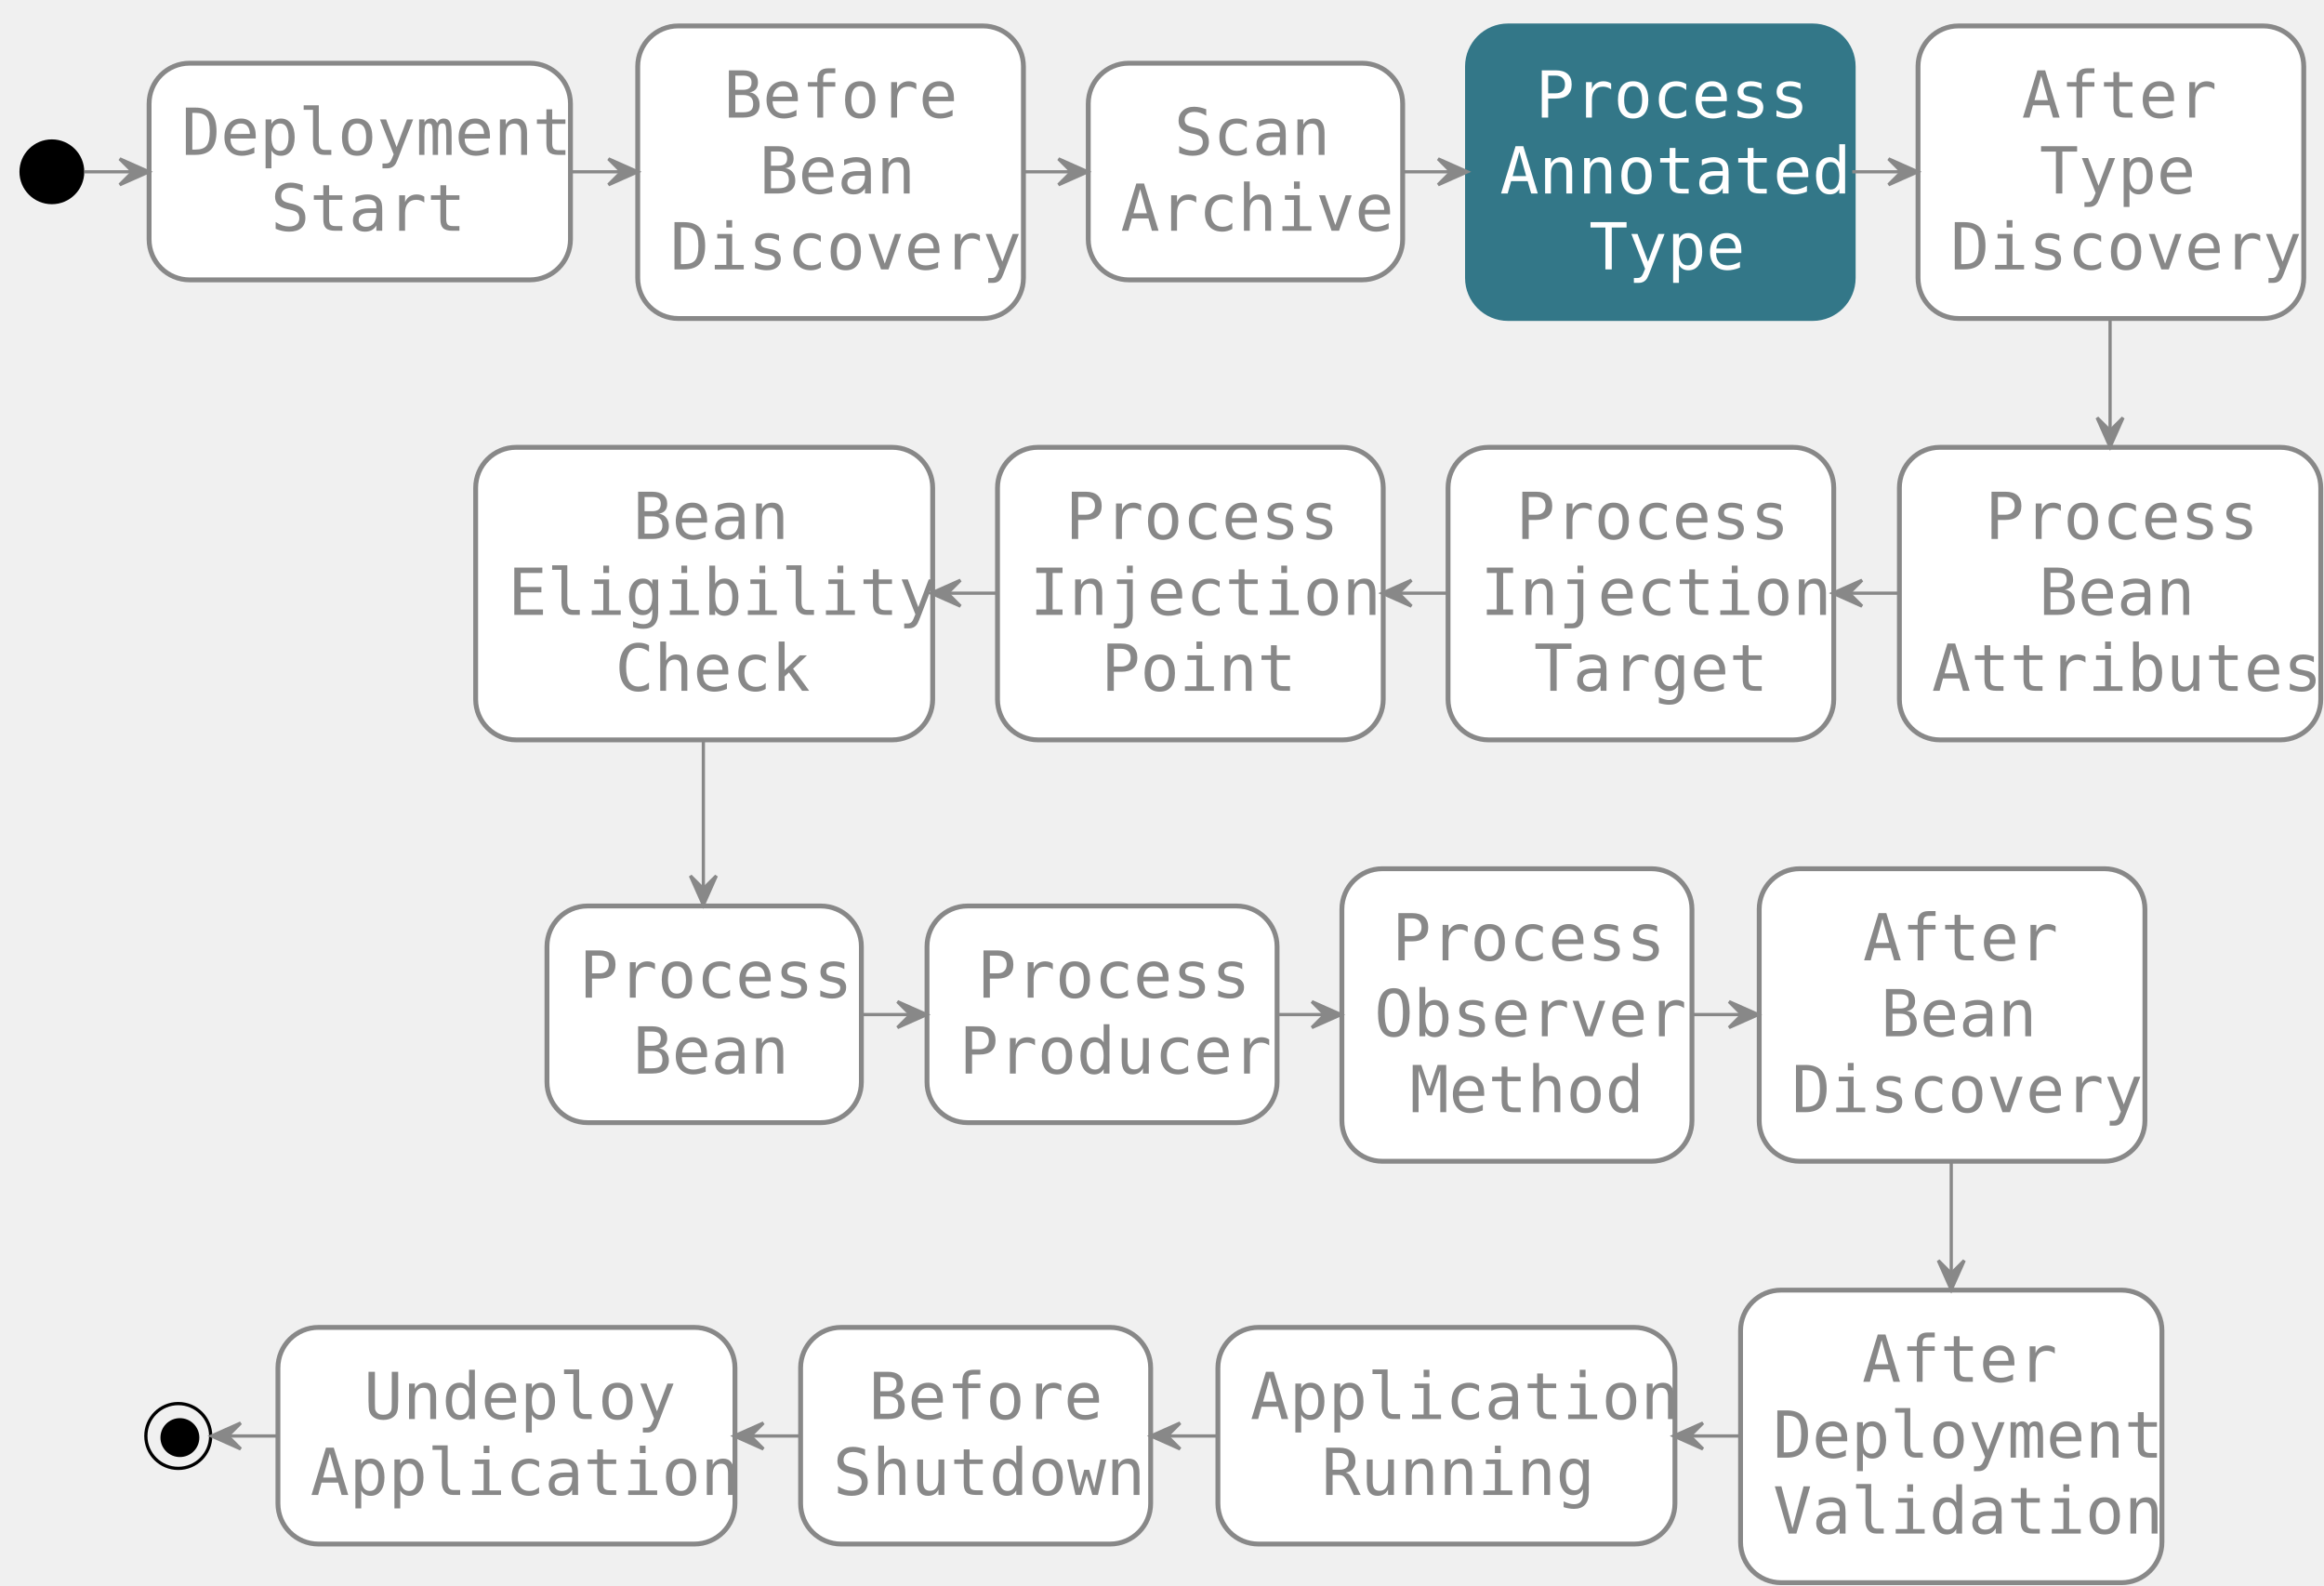
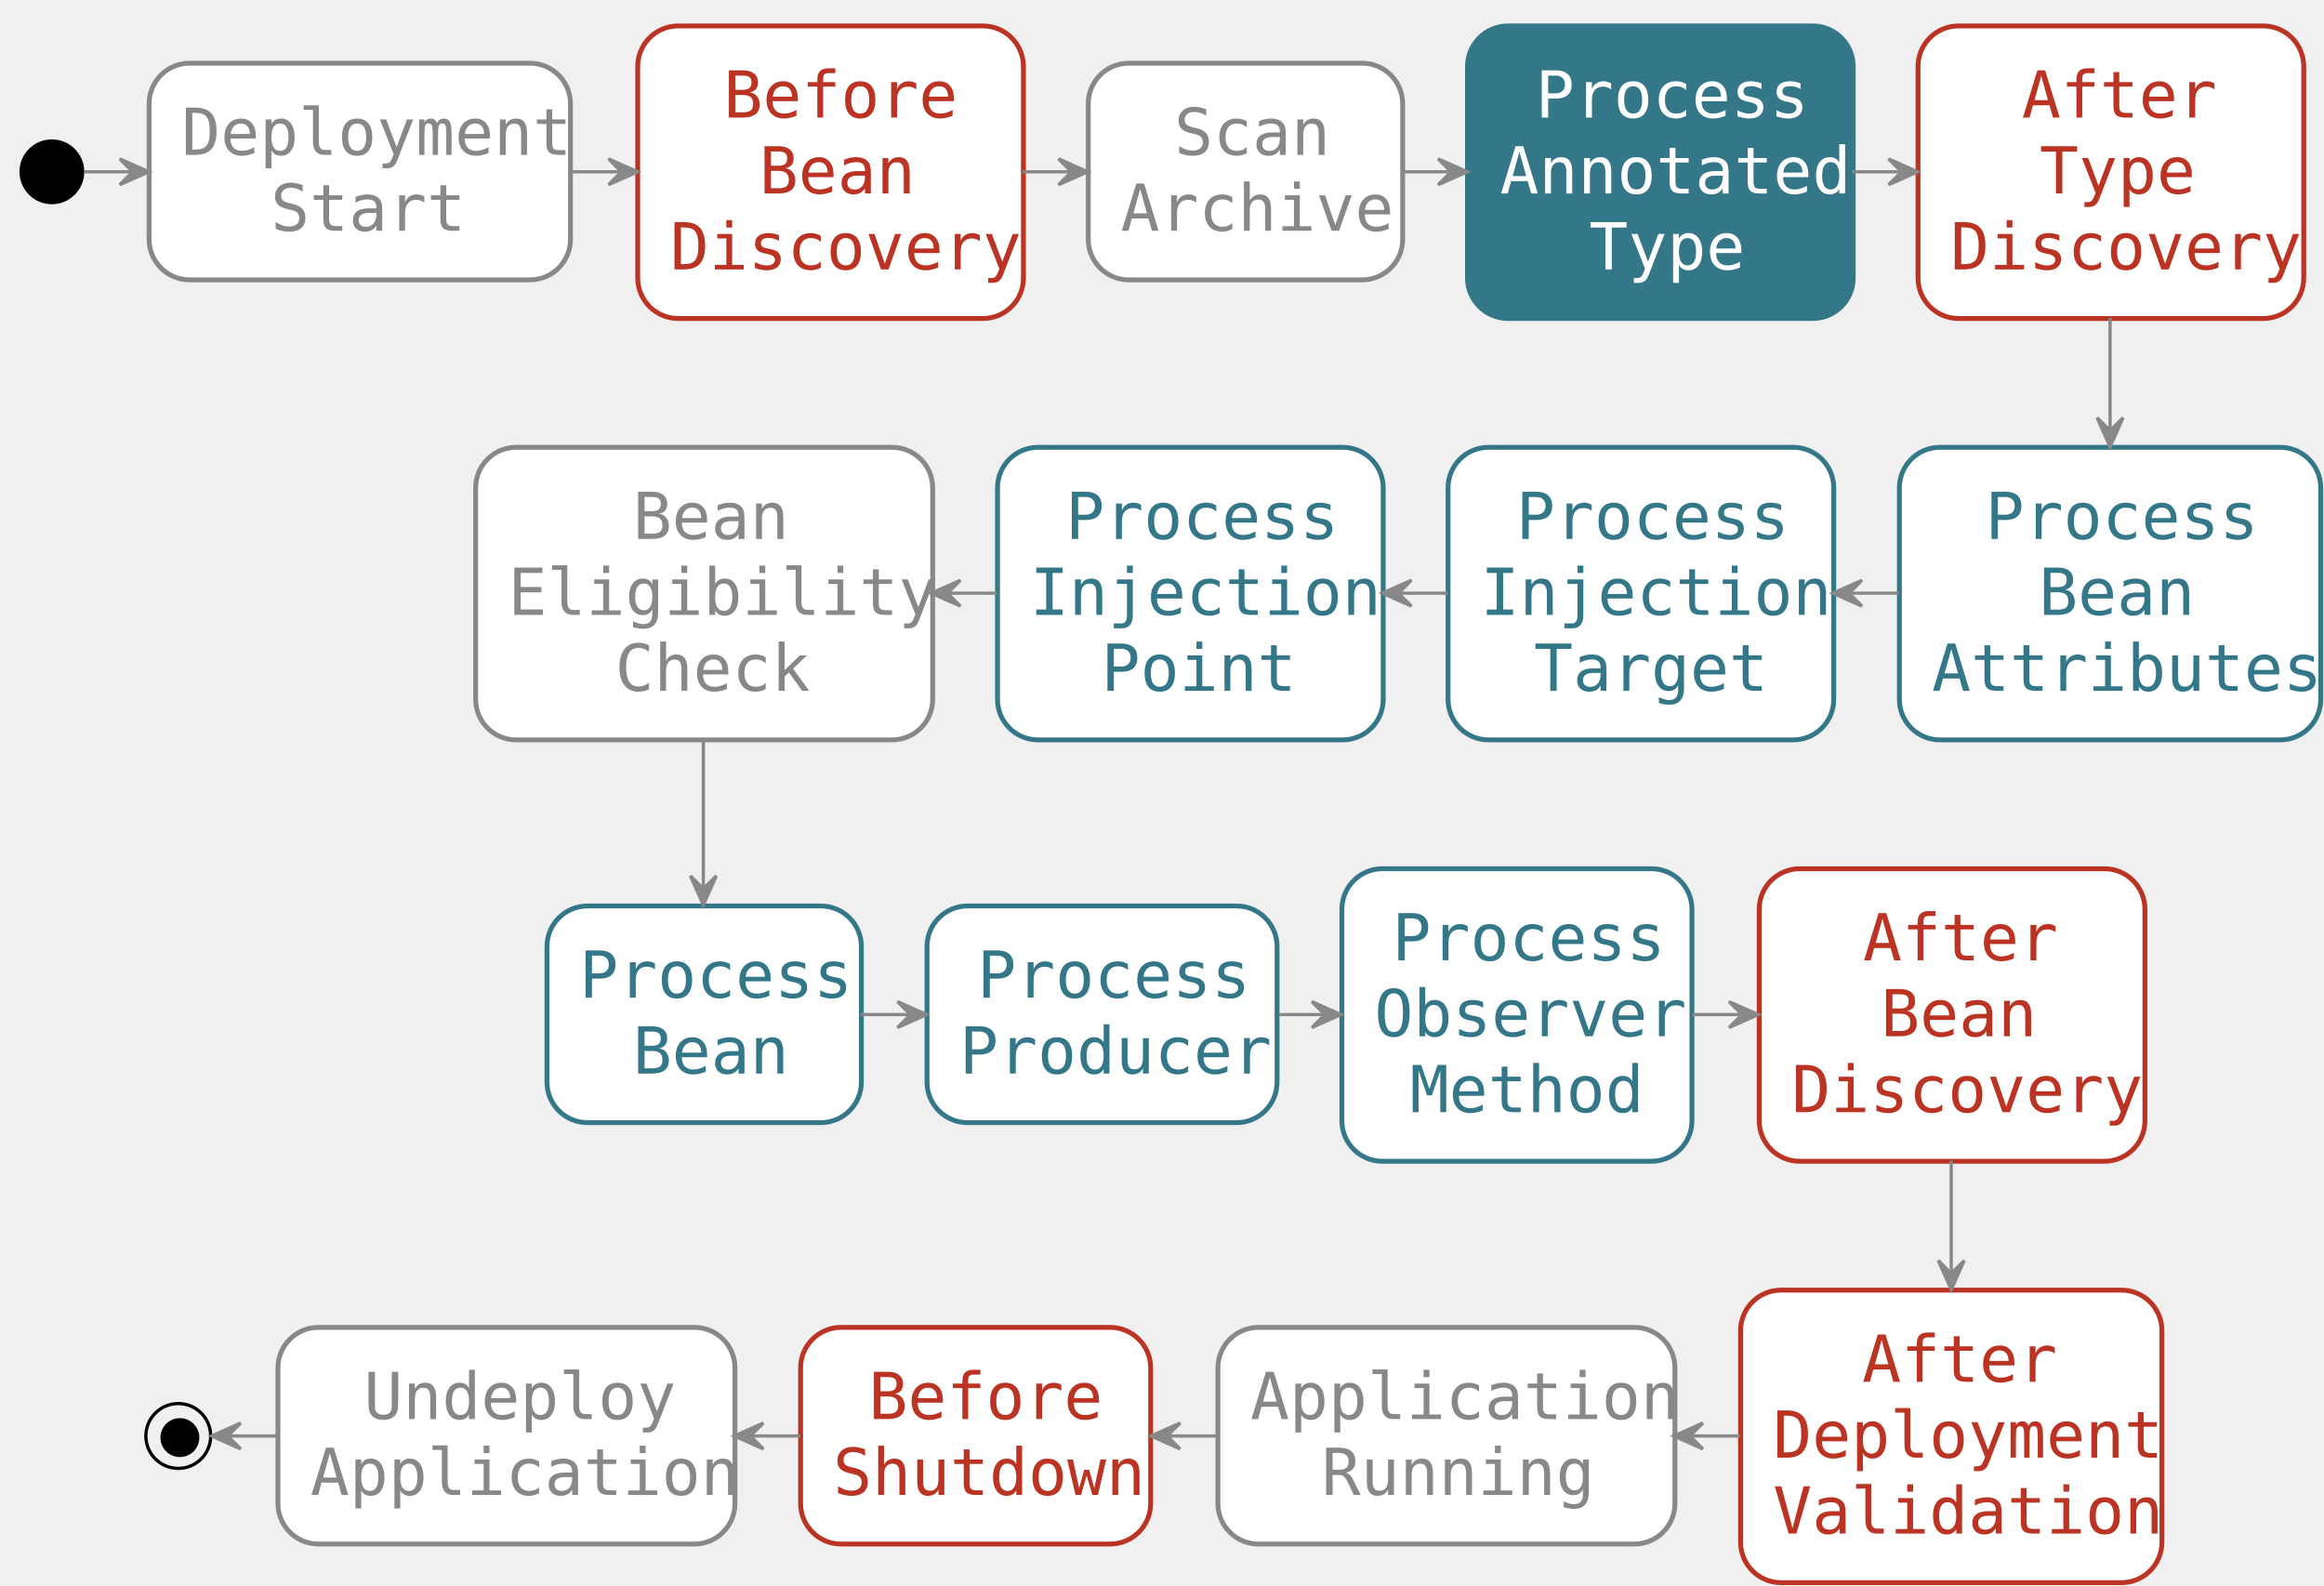
<svg xmlns="http://www.w3.org/2000/svg" height="489pt" style="width:717px;height:489px;" version="1.1" viewBox="0 0 717 489" width="717pt">
  <defs />
  <g>
    <ellipse cx="16" cy="53" fill="#000000" rx="10" ry="10" style="stroke: none; stroke-width: 1.0;" />
    <rect fill="#FFFFFF" height="66.836" rx="12.5" ry="12.5" style="stroke: #888888; stroke-width: 1.5;" width="130" x="46" y="19.5" />
    <text fill="#888888" font-family="Consolas" font-size="20" lengthAdjust="spacingAndGlyphs" textLength="110" x="56" y="47.772">Deployment</text>
    <text fill="#888888" font-family="Consolas" font-size="20" lengthAdjust="spacingAndGlyphs" textLength="55" x="83.5" y="71.189">Start</text>
-     <rect fill="#FFFFFF" height="90.254" rx="12.5" ry="12.5" style="stroke: #888888; stroke-width: 1.5;" width="119" x="196.75" y="8" />
-     <text fill="#888888" font-family="Consolas" font-size="20" lengthAdjust="spacingAndGlyphs" textLength="66" x="223.25" y="36.272">Before</text>
-     <text fill="#888888" font-family="Consolas" font-size="20" lengthAdjust="spacingAndGlyphs" textLength="44" x="234.25" y="59.69">Bean</text>
-     <text fill="#888888" font-family="Consolas" font-size="20" lengthAdjust="spacingAndGlyphs" textLength="99" x="206.75" y="83.107">Discovery</text>
+     <rect fill="#FFFFFF" height="90.254" rx="12.5" ry="12.5" style="stroke: #BB3322; stroke-width: 1.5;" width="119" x="196.75" y="8" />
+     <text fill="#BB3322" font-family="Consolas" font-size="20" lengthAdjust="spacingAndGlyphs" textLength="66" x="223.25" y="36.272">Before</text>
+     <text fill="#BB3322" font-family="Consolas" font-size="20" lengthAdjust="spacingAndGlyphs" textLength="44" x="234.25" y="59.69">Bean</text>
+     <text fill="#BB3322" font-family="Consolas" font-size="20" lengthAdjust="spacingAndGlyphs" textLength="99" x="206.75" y="83.107">Discovery</text>
    <rect fill="#FFFFFF" height="66.836" rx="12.5" ry="12.5" style="stroke: #888888; stroke-width: 1.5;" width="97" x="335.75" y="19.5" />
    <text fill="#888888" font-family="Consolas" font-size="20" lengthAdjust="spacingAndGlyphs" textLength="44" x="362.25" y="47.772">Scan</text>
    <text fill="#888888" font-family="Consolas" font-size="20" lengthAdjust="spacingAndGlyphs" textLength="77" x="345.75" y="71.189">Archive</text>
    <rect fill="#337788" height="90.254" rx="12.5" ry="12.5" style="stroke: #337788; stroke-width: 1.5;" width="119" x="452.75" y="8" />
    <text fill="#FFFFFF" font-family="Consolas" font-size="20" lengthAdjust="spacingAndGlyphs" textLength="77" x="473.75" y="36.272">Process</text>
    <text fill="#FFFFFF" font-family="Consolas" font-size="20" lengthAdjust="spacingAndGlyphs" textLength="99" x="462.75" y="59.69">Annotated</text>
    <text fill="#FFFFFF" font-family="Consolas" font-size="20" lengthAdjust="spacingAndGlyphs" textLength="44" x="490.25" y="83.107">Type</text>
-     <rect fill="#FFFFFF" height="90.254" rx="12.5" ry="12.5" style="stroke: #888888; stroke-width: 1.5;" width="119" x="591.75" y="8" />
-     <text fill="#888888" font-family="Consolas" font-size="20" lengthAdjust="spacingAndGlyphs" textLength="55" x="623.75" y="36.272">After</text>
-     <text fill="#888888" font-family="Consolas" font-size="20" lengthAdjust="spacingAndGlyphs" textLength="44" x="629.25" y="59.69">Type</text>
-     <text fill="#888888" font-family="Consolas" font-size="20" lengthAdjust="spacingAndGlyphs" textLength="99" x="601.75" y="83.107">Discovery</text>
-     <rect fill="#FFFFFF" height="90.254" rx="12.5" ry="12.5" style="stroke: #888888; stroke-width: 1.5;" width="130" x="586" y="138" />
-     <text fill="#888888" font-family="Consolas" font-size="20" lengthAdjust="spacingAndGlyphs" textLength="77" x="612.5" y="166.272">Process</text>
-     <text fill="#888888" font-family="Consolas" font-size="20" lengthAdjust="spacingAndGlyphs" textLength="44" x="629" y="189.69">Bean</text>
-     <text fill="#888888" font-family="Consolas" font-size="20" lengthAdjust="spacingAndGlyphs" textLength="110" x="596" y="213.107">Attributes</text>
-     <rect fill="#FFFFFF" height="90.254" rx="12.5" ry="12.5" style="stroke: #888888; stroke-width: 1.5;" width="119" x="446.75" y="138" />
-     <text fill="#888888" font-family="Consolas" font-size="20" lengthAdjust="spacingAndGlyphs" textLength="77" x="467.75" y="166.272">Process</text>
-     <text fill="#888888" font-family="Consolas" font-size="20" lengthAdjust="spacingAndGlyphs" textLength="99" x="456.75" y="189.69">Injection</text>
-     <text fill="#888888" font-family="Consolas" font-size="20" lengthAdjust="spacingAndGlyphs" textLength="66" x="473.25" y="213.107">Target</text>
-     <rect fill="#FFFFFF" height="90.254" rx="12.5" ry="12.5" style="stroke: #888888; stroke-width: 1.5;" width="119" x="307.75" y="138" />
-     <text fill="#888888" font-family="Consolas" font-size="20" lengthAdjust="spacingAndGlyphs" textLength="77" x="328.75" y="166.272">Process</text>
-     <text fill="#888888" font-family="Consolas" font-size="20" lengthAdjust="spacingAndGlyphs" textLength="99" x="317.75" y="189.69">Injection</text>
-     <text fill="#888888" font-family="Consolas" font-size="20" lengthAdjust="spacingAndGlyphs" textLength="55" x="339.75" y="213.107">Point</text>
+     <rect fill="#FFFFFF" height="90.254" rx="12.5" ry="12.5" style="stroke: #BB3322; stroke-width: 1.5;" width="119" x="591.75" y="8" />
+     <text fill="#BB3322" font-family="Consolas" font-size="20" lengthAdjust="spacingAndGlyphs" textLength="55" x="623.75" y="36.272">After</text>
+     <text fill="#BB3322" font-family="Consolas" font-size="20" lengthAdjust="spacingAndGlyphs" textLength="44" x="629.25" y="59.69">Type</text>
+     <text fill="#BB3322" font-family="Consolas" font-size="20" lengthAdjust="spacingAndGlyphs" textLength="99" x="601.75" y="83.107">Discovery</text>
+     <rect fill="#FFFFFF" height="90.254" rx="12.5" ry="12.5" style="stroke: #337788; stroke-width: 1.5;" width="130" x="586" y="138" />
+     <text fill="#337788" font-family="Consolas" font-size="20" lengthAdjust="spacingAndGlyphs" textLength="77" x="612.5" y="166.272">Process</text>
+     <text fill="#337788" font-family="Consolas" font-size="20" lengthAdjust="spacingAndGlyphs" textLength="44" x="629" y="189.69">Bean</text>
+     <text fill="#337788" font-family="Consolas" font-size="20" lengthAdjust="spacingAndGlyphs" textLength="110" x="596" y="213.107">Attributes</text>
+     <rect fill="#FFFFFF" height="90.254" rx="12.5" ry="12.5" style="stroke: #337788; stroke-width: 1.5;" width="119" x="446.75" y="138" />
+     <text fill="#337788" font-family="Consolas" font-size="20" lengthAdjust="spacingAndGlyphs" textLength="77" x="467.75" y="166.272">Process</text>
+     <text fill="#337788" font-family="Consolas" font-size="20" lengthAdjust="spacingAndGlyphs" textLength="99" x="456.75" y="189.69">Injection</text>
+     <text fill="#337788" font-family="Consolas" font-size="20" lengthAdjust="spacingAndGlyphs" textLength="66" x="473.25" y="213.107">Target</text>
+     <rect fill="#FFFFFF" height="90.254" rx="12.5" ry="12.5" style="stroke: #337788; stroke-width: 1.5;" width="119" x="307.75" y="138" />
+     <text fill="#337788" font-family="Consolas" font-size="20" lengthAdjust="spacingAndGlyphs" textLength="77" x="328.75" y="166.272">Process</text>
+     <text fill="#337788" font-family="Consolas" font-size="20" lengthAdjust="spacingAndGlyphs" textLength="99" x="317.75" y="189.69">Injection</text>
+     <text fill="#337788" font-family="Consolas" font-size="20" lengthAdjust="spacingAndGlyphs" textLength="55" x="339.75" y="213.107">Point</text>
    <rect fill="#FFFFFF" height="90.254" rx="12.5" ry="12.5" style="stroke: #888888; stroke-width: 1.5;" width="141" x="146.75" y="138" />
    <text fill="#888888" font-family="Consolas" font-size="20" lengthAdjust="spacingAndGlyphs" textLength="44" x="195.25" y="166.272">Bean</text>
    <text fill="#888888" font-family="Consolas" font-size="20" lengthAdjust="spacingAndGlyphs" textLength="121" x="156.75" y="189.69">Eligibility</text>
    <text fill="#888888" font-family="Consolas" font-size="20" lengthAdjust="spacingAndGlyphs" textLength="55" x="189.75" y="213.107">Check</text>
-     <rect fill="#FFFFFF" height="66.836" rx="12.5" ry="12.5" style="stroke: #888888; stroke-width: 1.5;" width="97" x="168.75" y="279.5" />
-     <text fill="#888888" font-family="Consolas" font-size="20" lengthAdjust="spacingAndGlyphs" textLength="77" x="178.75" y="307.772">Process</text>
-     <text fill="#888888" font-family="Consolas" font-size="20" lengthAdjust="spacingAndGlyphs" textLength="44" x="195.25" y="331.19">Bean</text>
-     <rect fill="#FFFFFF" height="66.836" rx="12.5" ry="12.5" style="stroke: #888888; stroke-width: 1.5;" width="108" x="286" y="279.5" />
-     <text fill="#888888" font-family="Consolas" font-size="20" lengthAdjust="spacingAndGlyphs" textLength="77" x="301.5" y="307.772">Process</text>
-     <text fill="#888888" font-family="Consolas" font-size="20" lengthAdjust="spacingAndGlyphs" textLength="88" x="296" y="331.19">Producer</text>
-     <rect fill="#FFFFFF" height="90.254" rx="12.5" ry="12.5" style="stroke: #888888; stroke-width: 1.5;" width="108" x="414" y="268" />
-     <text fill="#888888" font-family="Consolas" font-size="20" lengthAdjust="spacingAndGlyphs" textLength="77" x="429.5" y="296.272">Process</text>
-     <text fill="#888888" font-family="Consolas" font-size="20" lengthAdjust="spacingAndGlyphs" textLength="88" x="424" y="319.69">Observer</text>
-     <text fill="#888888" font-family="Consolas" font-size="20" lengthAdjust="spacingAndGlyphs" textLength="66" x="435" y="343.107">Method</text>
-     <rect fill="#FFFFFF" height="90.254" rx="12.5" ry="12.5" style="stroke: #888888; stroke-width: 1.5;" width="119" x="542.75" y="268" />
-     <text fill="#888888" font-family="Consolas" font-size="20" lengthAdjust="spacingAndGlyphs" textLength="55" x="574.75" y="296.272">After</text>
-     <text fill="#888888" font-family="Consolas" font-size="20" lengthAdjust="spacingAndGlyphs" textLength="44" x="580.25" y="319.69">Bean</text>
-     <text fill="#888888" font-family="Consolas" font-size="20" lengthAdjust="spacingAndGlyphs" textLength="99" x="552.75" y="343.107">Discovery</text>
-     <rect fill="#FFFFFF" height="90.254" rx="12.5" ry="12.5" style="stroke: #888888; stroke-width: 1.5;" width="130" x="537" y="398" />
-     <text fill="#888888" font-family="Consolas" font-size="20" lengthAdjust="spacingAndGlyphs" textLength="55" x="574.5" y="426.272">After</text>
-     <text fill="#888888" font-family="Consolas" font-size="20" lengthAdjust="spacingAndGlyphs" textLength="110" x="547" y="449.69">Deployment</text>
-     <text fill="#888888" font-family="Consolas" font-size="20" lengthAdjust="spacingAndGlyphs" textLength="110" x="547" y="473.107">Validation</text>
+     <rect fill="#FFFFFF" height="66.836" rx="12.5" ry="12.5" style="stroke: #337788; stroke-width: 1.5;" width="97" x="168.75" y="279.5" />
+     <text fill="#337788" font-family="Consolas" font-size="20" lengthAdjust="spacingAndGlyphs" textLength="77" x="178.75" y="307.772">Process</text>
+     <text fill="#337788" font-family="Consolas" font-size="20" lengthAdjust="spacingAndGlyphs" textLength="44" x="195.25" y="331.19">Bean</text>
+     <rect fill="#FFFFFF" height="66.836" rx="12.5" ry="12.5" style="stroke: #337788; stroke-width: 1.5;" width="108" x="286" y="279.5" />
+     <text fill="#337788" font-family="Consolas" font-size="20" lengthAdjust="spacingAndGlyphs" textLength="77" x="301.5" y="307.772">Process</text>
+     <text fill="#337788" font-family="Consolas" font-size="20" lengthAdjust="spacingAndGlyphs" textLength="88" x="296" y="331.19">Producer</text>
+     <rect fill="#FFFFFF" height="90.254" rx="12.5" ry="12.5" style="stroke: #337788; stroke-width: 1.5;" width="108" x="414" y="268" />
+     <text fill="#337788" font-family="Consolas" font-size="20" lengthAdjust="spacingAndGlyphs" textLength="77" x="429.5" y="296.272">Process</text>
+     <text fill="#337788" font-family="Consolas" font-size="20" lengthAdjust="spacingAndGlyphs" textLength="88" x="424" y="319.69">Observer</text>
+     <text fill="#337788" font-family="Consolas" font-size="20" lengthAdjust="spacingAndGlyphs" textLength="66" x="435" y="343.107">Method</text>
+     <rect fill="#FFFFFF" height="90.254" rx="12.5" ry="12.5" style="stroke: #BB3322; stroke-width: 1.5;" width="119" x="542.75" y="268" />
+     <text fill="#BB3322" font-family="Consolas" font-size="20" lengthAdjust="spacingAndGlyphs" textLength="55" x="574.75" y="296.272">After</text>
+     <text fill="#BB3322" font-family="Consolas" font-size="20" lengthAdjust="spacingAndGlyphs" textLength="44" x="580.25" y="319.69">Bean</text>
+     <text fill="#BB3322" font-family="Consolas" font-size="20" lengthAdjust="spacingAndGlyphs" textLength="99" x="552.75" y="343.107">Discovery</text>
+     <rect fill="#FFFFFF" height="90.254" rx="12.5" ry="12.5" style="stroke: #BB3322; stroke-width: 1.5;" width="130" x="537" y="398" />
+     <text fill="#BB3322" font-family="Consolas" font-size="20" lengthAdjust="spacingAndGlyphs" textLength="55" x="574.5" y="426.272">After</text>
+     <text fill="#BB3322" font-family="Consolas" font-size="20" lengthAdjust="spacingAndGlyphs" textLength="110" x="547" y="449.69">Deployment</text>
+     <text fill="#BB3322" font-family="Consolas" font-size="20" lengthAdjust="spacingAndGlyphs" textLength="110" x="547" y="473.107">Validation</text>
    <rect fill="#FFFFFF" height="66.836" rx="12.5" ry="12.5" style="stroke: #888888; stroke-width: 1.5;" width="141" x="375.75" y="409.5" />
    <text fill="#888888" font-family="Consolas" font-size="20" lengthAdjust="spacingAndGlyphs" textLength="121" x="385.75" y="437.772">Application</text>
    <text fill="#888888" font-family="Consolas" font-size="20" lengthAdjust="spacingAndGlyphs" textLength="77" x="407.75" y="461.19">Running</text>
-     <rect fill="#FFFFFF" height="66.836" rx="12.5" ry="12.5" style="stroke: #888888; stroke-width: 1.5;" width="108" x="247" y="409.5" />
-     <text fill="#888888" font-family="Consolas" font-size="20" lengthAdjust="spacingAndGlyphs" textLength="66" x="268" y="437.772">Before</text>
-     <text fill="#888888" font-family="Consolas" font-size="20" lengthAdjust="spacingAndGlyphs" textLength="88" x="257" y="461.19">Shutdown</text>
+     <rect fill="#FFFFFF" height="66.836" rx="12.5" ry="12.5" style="stroke: #BB3322; stroke-width: 1.5;" width="108" x="247" y="409.5" />
+     <text fill="#BB3322" font-family="Consolas" font-size="20" lengthAdjust="spacingAndGlyphs" textLength="66" x="268" y="437.772">Before</text>
+     <text fill="#BB3322" font-family="Consolas" font-size="20" lengthAdjust="spacingAndGlyphs" textLength="88" x="257" y="461.19">Shutdown</text>
    <rect fill="#FFFFFF" height="66.836" rx="12.5" ry="12.5" style="stroke: #888888; stroke-width: 1.5;" width="141" x="85.75" y="409.5" />
    <text fill="#888888" font-family="Consolas" font-size="20" lengthAdjust="spacingAndGlyphs" textLength="88" x="112.25" y="437.772">Undeploy</text>
    <text fill="#888888" font-family="Consolas" font-size="20" lengthAdjust="spacingAndGlyphs" textLength="121" x="95.75" y="461.19">Application</text>
    <ellipse cx="55" cy="443" fill="none" rx="10" ry="10" style="stroke: #000000; stroke-width: 1.0;" />
    <ellipse cx="55.5" cy="443.5" fill="#000000" rx="6" ry="6" style="stroke: none; stroke-width: 1.0;" />
    <path d="M26.02,53 C30.895,53 35.771,53 40.646,53 " fill="none" style="stroke: #888888; stroke-width: 1.0;" />
    <polygon fill="#888888" points="45.937,53,36.937,49,40.937,53,36.937,57,45.937,53" style="stroke: #888888; stroke-width: 1.0;" />
    <path d="M176.137,53 C181.284,53 186.432,53 191.579,53 " fill="none" style="stroke: #888888; stroke-width: 1.0;" />
    <polygon fill="#888888" points="196.726,53,187.726,49,191.726,53,187.726,57,196.726,53" style="stroke: #888888; stroke-width: 1.0;" />
    <path d="M315.5,53 C320.517,53 325.534,53 330.551,53 " fill="none" style="stroke: #888888; stroke-width: 1.0;" />
    <polygon fill="#888888" points="335.568,53,326.568,49,330.568,53,326.568,57,335.568,53" style="stroke: #888888; stroke-width: 1.0;" />
    <path d="M432.5,53 C437.546,53 442.593,53 447.639,53 " fill="none" style="stroke: #888888; stroke-width: 1.0;" />
    <polygon fill="#888888" points="452.686,53,443.686,49,447.686,53,443.686,57,452.686,53" style="stroke: #888888; stroke-width: 1.0;" />
    <path d="M571.455,53 C576.504,53 581.554,53 586.603,53 " fill="none" style="stroke: #888888; stroke-width: 1.0;" />
    <polygon fill="#888888" points="591.652,53,582.652,49,586.652,53,582.652,57,591.652,53" style="stroke: #888888; stroke-width: 1.0;" />
    <path d="M651,98.05 C651,109.213 651,121.275 651,132.68 " fill="none" style="stroke: #888888; stroke-width: 1.0;" />
    <polygon fill="#888888" points="651,137.868,655,128.868,651,132.868,647,128.868,651,137.868" style="stroke: #888888; stroke-width: 1.0;" />
    <path d="M570.568,183 C575.662,183 580.757,183 585.852,183 " fill="none" style="stroke: #888888; stroke-width: 1.0;" />
    <polygon fill="#888888" points="565.473,183,574.473,187,570.473,183,574.473,179,565.473,183" style="stroke: #888888; stroke-width: 1.0;" />
    <path d="M431.504,183 C436.554,183 441.603,183 446.652,183 " fill="none" style="stroke: #888888; stroke-width: 1.0;" />
    <polygon fill="#888888" points="426.455,183,435.455,187,431.455,183,435.455,179,426.455,183" style="stroke: #888888; stroke-width: 1.0;" />
    <path d="M292.371,183 C297.429,183 302.487,183 307.546,183 " fill="none" style="stroke: #888888; stroke-width: 1.0;" />
    <polygon fill="#888888" points="287.312,183,296.312,187,292.312,183,296.312,179,287.312,183" style="stroke: #888888; stroke-width: 1.0;" />
    <path d="M217,228.05 C217,242.993 217,259.547 217,273.979 " fill="none" style="stroke: #888888; stroke-width: 1.0;" />
    <polygon fill="#888888" points="217,279.193,221,270.193,217,274.193,213,270.193,217,279.193" style="stroke: #888888; stroke-width: 1.0;" />
    <path d="M265.527,313 C270.618,313 275.709,313 280.8,313 " fill="none" style="stroke: #888888; stroke-width: 1.0;" />
    <polygon fill="#888888" points="285.891,313,276.891,309,280.891,313,276.891,317,285.891,313" style="stroke: #888888; stroke-width: 1.0;" />
    <path d="M394.5,313 C399.209,313 403.918,313 408.627,313 " fill="none" style="stroke: #888888; stroke-width: 1.0;" />
    <polygon fill="#888888" points="413.736,313,404.736,309,408.736,313,404.736,317,413.736,313" style="stroke: #888888; stroke-width: 1.0;" />
    <path d="M522.176,313 C527.243,313 532.31,313 537.377,313 " fill="none" style="stroke: #888888; stroke-width: 1.0;" />
    <polygon fill="#888888" points="542.444,313,533.444,309,537.444,313,533.444,317,542.444,313" style="stroke: #888888; stroke-width: 1.0;" />
    <path d="M602,358.05 C602,369.213 602,381.275 602,392.68 " fill="none" style="stroke: #888888; stroke-width: 1.0;" />
    <polygon fill="#888888" points="602,397.868,606,388.868,602,392.868,598,388.868,602,397.868" style="stroke: #888888; stroke-width: 1.0;" />
    <path d="M521.483,443 C526.583,443 531.684,443 536.784,443 " fill="none" style="stroke: #888888; stroke-width: 1.0;" />
    <polygon fill="#888888" points="516.383,443,525.383,447,521.383,443,525.383,439,516.383,443" style="stroke: #888888; stroke-width: 1.0;" />
    <path d="M360.241,443 C365.39,443 370.539,443 375.688,443 " fill="none" style="stroke: #888888; stroke-width: 1.0;" />
    <polygon fill="#888888" points="355.092,443,364.092,447,360.092,443,364.092,439,355.092,443" style="stroke: #888888; stroke-width: 1.0;" />
    <path d="M231.609,443 C236.701,443 241.792,443 246.884,443 " fill="none" style="stroke: #888888; stroke-width: 1.0;" />
    <polygon fill="#888888" points="226.518,443,235.518,447,231.518,443,235.518,439,226.518,443" style="stroke: #888888; stroke-width: 1.0;" />
    <path d="M70.309,443 C75.36,443 80.411,443 85.462,443 " fill="none" style="stroke: #888888; stroke-width: 1.0;" />
    <polygon fill="#888888" points="65.258,443,74.258,447,70.258,443,74.258,439,65.258,443" style="stroke: #888888; stroke-width: 1.0;" />
  </g>
</svg>
